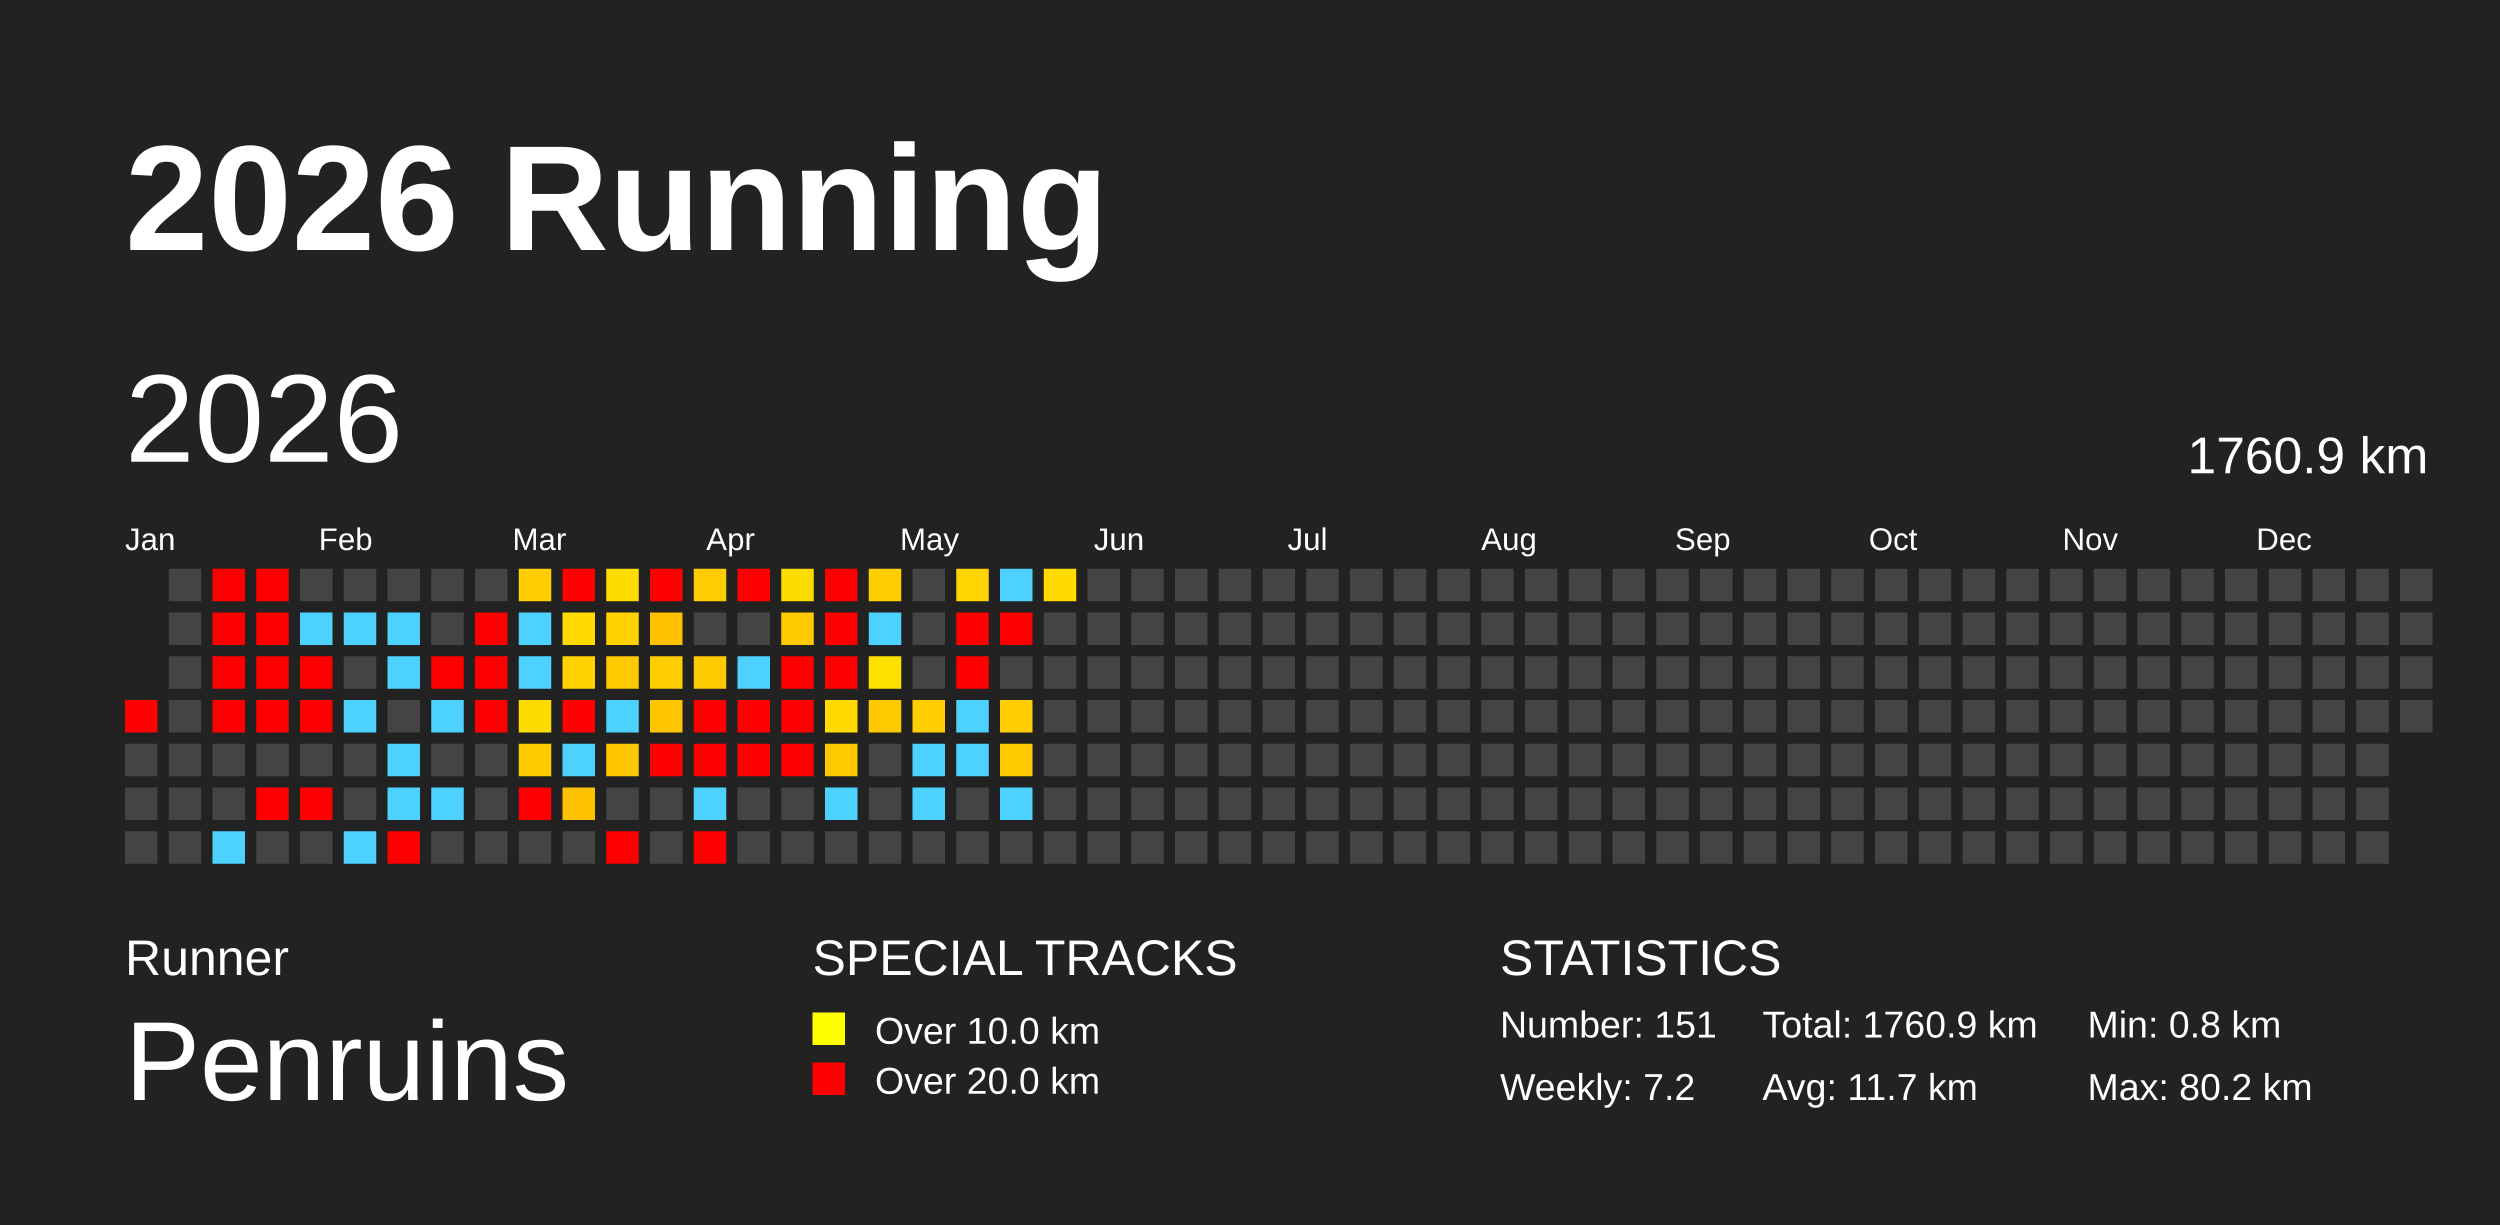
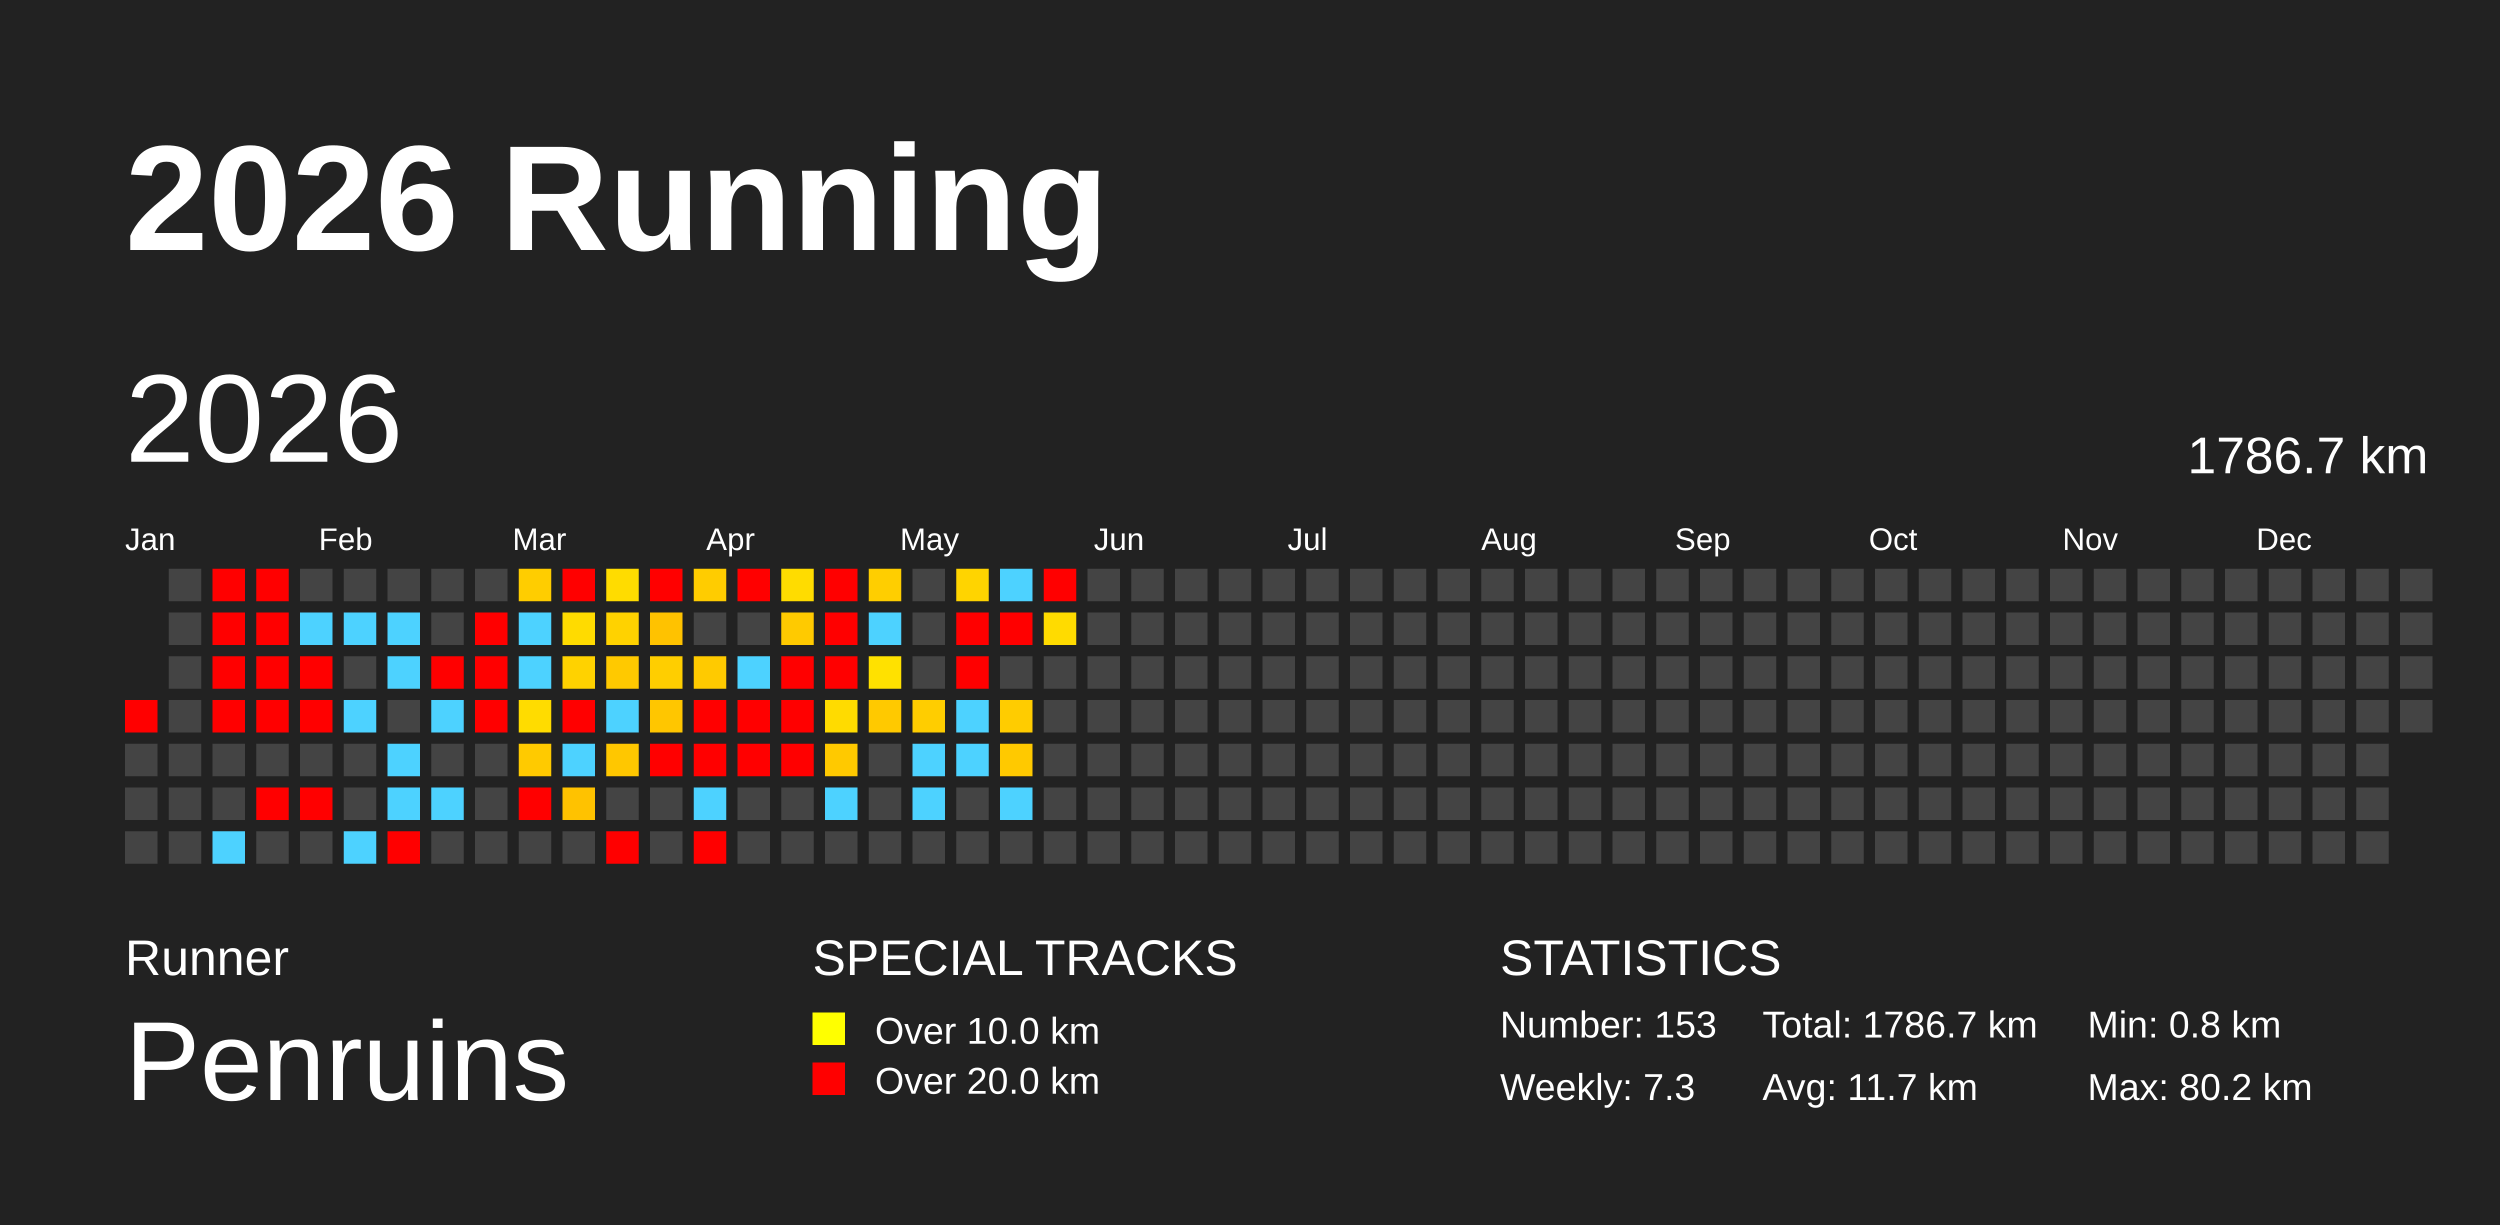
<svg xmlns="http://www.w3.org/2000/svg" baseProfile="full" height="98mm" version="1.1" viewBox="0,0,200,98" width="200mm">
  <defs />
  <rect fill="#222222" height="98" width="200" x="0" y="0" />
  <text fill="#FFFFFF" style="font-size:12px; font-family:Arial; font-weight:bold;" x="10" y="20">2026 Running</text>
  <text fill="#FFFFFF" style="font-size:4px; font-family:Arial" x="10" y="78">Runner</text>
  <text fill="#FFFFFF" style="font-size:9px; font-family:Arial" x="10" y="88">Penruins</text>
  <text fill="#FFFFFF" style="font-size:4px; font-family:Arial" x="65" y="78">SPECIAL TRACKS</text>
  <rect fill="yellow" height="2.6" width="2.6" x="65" y="81" />
  <text fill="#FFFFFF" style="font-size:3px; font-family:Arial" x="70" y="83.5">Over 10.0 km</text>
  <rect fill="red" height="2.6" width="2.6" x="65" y="85" />
  <text fill="#FFFFFF" style="font-size:3px; font-family:Arial" x="70" y="87.5">Over 20.0 km</text>
  <text fill="#FFFFFF" style="font-size:4px; font-family:Arial" x="120" y="78">STATISTICS</text>
-   <text fill="#FFFFFF" style="font-size:3px; font-family:Arial" x="120" y="83">Number: 151</text>
-   <text fill="#FFFFFF" style="font-size:3px; font-family:Arial" x="120" y="88">Weekly: 7.2</text>
-   <text fill="#FFFFFF" style="font-size:3px; font-family:Arial" x="141" y="83">Total: 1760.9 km</text>
+   <text fill="#FFFFFF" style="font-size:3px; font-family:Arial" x="120" y="83">Number: 153</text>
+   <text fill="#FFFFFF" style="font-size:3px; font-family:Arial" x="120" y="88">Weekly: 7.3</text>
+   <text fill="#FFFFFF" style="font-size:3px; font-family:Arial" x="141" y="83">Total: 1786.7 km</text>
  <text fill="#FFFFFF" style="font-size:3px; font-family:Arial" x="141" y="88">Avg: 11.7 km</text>
  <text fill="#FFFFFF" style="font-size:3px; font-family:Arial" x="167" y="83">Min: 0.8 km</text>
  <text fill="#FFFFFF" style="font-size:3px; font-family:Arial" x="167" y="88">Max: 80.2 km</text>
  <text dominant-baseline="hanging" fill="#FFFFFF" style="font-size:10.0px; font-family:Arial;" x="10" y="30">2026</text>
-   <text dominant-baseline="hanging" fill="#FFFFFF" style="font-size:4.125px; font-family:Arial;" x="175" y="35">1760.9 km</text>
+   <text dominant-baseline="hanging" fill="#FFFFFF" style="font-size:4.125px; font-family:Arial;" x="175" y="35">1786.7 km</text>
  <text fill="#FFFFFF" style="font-size:2.5px; font-family:Arial" x="10.0" y="44">Jan</text>
  <text fill="#FFFFFF" style="font-size:2.5px; font-family:Arial" x="25.5" y="44">Feb</text>
  <text fill="#FFFFFF" style="font-size:2.5px; font-family:Arial" x="41.0" y="44">Mar</text>
  <text fill="#FFFFFF" style="font-size:2.5px; font-family:Arial" x="56.5" y="44">Apr</text>
  <text fill="#FFFFFF" style="font-size:2.5px; font-family:Arial" x="72.0" y="44">May</text>
  <text fill="#FFFFFF" style="font-size:2.5px; font-family:Arial" x="87.5" y="44">Jun</text>
  <text fill="#FFFFFF" style="font-size:2.5px; font-family:Arial" x="103.0" y="44">Jul</text>
  <text fill="#FFFFFF" style="font-size:2.5px; font-family:Arial" x="118.5" y="44">Aug</text>
  <text fill="#FFFFFF" style="font-size:2.5px; font-family:Arial" x="134.0" y="44">Sep</text>
  <text fill="#FFFFFF" style="font-size:2.5px; font-family:Arial" x="149.5" y="44">Oct</text>
  <text fill="#FFFFFF" style="font-size:2.5px; font-family:Arial" x="165.0" y="44">Nov</text>
  <text fill="#FFFFFF" style="font-size:2.5px; font-family:Arial" x="180.5" y="44">Dec</text>
  <rect fill="red" height="2.6" width="2.6" x="10.0" y="56.0" />
  <rect fill="#444444" height="2.6" width="2.6" x="10.0" y="59.5" />
  <rect fill="#444444" height="2.6" width="2.6" x="10.0" y="63.0" />
  <rect fill="#444444" height="2.6" width="2.6" x="10.0" y="66.5" />
  <rect fill="#444444" height="2.6" width="2.6" x="13.5" y="45.5" />
  <rect fill="#444444" height="2.6" width="2.6" x="13.5" y="49.0" />
  <rect fill="#444444" height="2.6" width="2.6" x="13.5" y="52.5" />
  <rect fill="#444444" height="2.6" width="2.6" x="13.5" y="56.0" />
  <rect fill="#444444" height="2.6" width="2.6" x="13.5" y="59.5" />
  <rect fill="#444444" height="2.6" width="2.6" x="13.5" y="63.0" />
  <rect fill="#444444" height="2.6" width="2.6" x="13.5" y="66.5" />
  <rect fill="red" height="2.6" width="2.6" x="17.0" y="45.5" />
  <rect fill="red" height="2.6" width="2.6" x="17.0" y="49.0" />
  <rect fill="red" height="2.6" width="2.6" x="17.0" y="52.5" />
  <rect fill="red" height="2.6" width="2.6" x="17.0" y="56.0" />
  <rect fill="#444444" height="2.6" width="2.6" x="17.0" y="59.5" />
  <rect fill="#444444" height="2.6" width="2.6" x="17.0" y="63.0" />
  <rect fill="#4dd2ff" height="2.6" width="2.6" x="17.0" y="66.5" />
  <rect fill="red" height="2.6" width="2.6" x="20.5" y="45.5" />
  <rect fill="red" height="2.6" width="2.6" x="20.5" y="49.0" />
  <rect fill="red" height="2.6" width="2.6" x="20.5" y="52.5" />
  <rect fill="red" height="2.6" width="2.6" x="20.5" y="56.0" />
  <rect fill="#444444" height="2.6" width="2.6" x="20.5" y="59.5" />
  <rect fill="red" height="2.6" width="2.6" x="20.5" y="63.0" />
  <rect fill="#444444" height="2.6" width="2.6" x="20.5" y="66.5" />
  <rect fill="#444444" height="2.6" width="2.6" x="24.0" y="45.5" />
  <rect fill="#4dd2ff" height="2.6" width="2.6" x="24.0" y="49.0" />
  <rect fill="red" height="2.6" width="2.6" x="24.0" y="52.5" />
  <rect fill="red" height="2.6" width="2.6" x="24.0" y="56.0" />
  <rect fill="#444444" height="2.6" width="2.6" x="24.0" y="59.5" />
  <rect fill="red" height="2.6" width="2.6" x="24.0" y="63.0" />
  <rect fill="#444444" height="2.6" width="2.6" x="24.0" y="66.5" />
  <rect fill="#444444" height="2.6" width="2.6" x="27.5" y="45.5" />
  <rect fill="#4dd2ff" height="2.6" width="2.6" x="27.5" y="49.0" />
  <rect fill="#444444" height="2.6" width="2.6" x="27.5" y="52.5" />
  <rect fill="#4dd2ff" height="2.6" width="2.6" x="27.5" y="56.0" />
  <rect fill="#444444" height="2.6" width="2.6" x="27.5" y="59.5" />
  <rect fill="#444444" height="2.6" width="2.6" x="27.5" y="63.0" />
  <rect fill="#4dd2ff" height="2.6" width="2.6" x="27.5" y="66.5" />
  <rect fill="#444444" height="2.6" width="2.6" x="31.0" y="45.5" />
  <rect fill="#4dd2ff" height="2.6" width="2.6" x="31.0" y="49.0" />
  <rect fill="#4dd2ff" height="2.6" width="2.6" x="31.0" y="52.5" />
  <rect fill="#444444" height="2.6" width="2.6" x="31.0" y="56.0" />
  <rect fill="#4dd2ff" height="2.6" width="2.6" x="31.0" y="59.5" />
  <rect fill="#4dd2ff" height="2.6" width="2.6" x="31.0" y="63.0" />
  <rect fill="red" height="2.6" width="2.6" x="31.0" y="66.5" />
  <rect fill="#444444" height="2.6" width="2.6" x="34.5" y="45.5" />
  <rect fill="#444444" height="2.6" width="2.6" x="34.5" y="49.0" />
  <rect fill="red" height="2.6" width="2.6" x="34.5" y="52.5" />
  <rect fill="#4dd2ff" height="2.6" width="2.6" x="34.5" y="56.0" />
  <rect fill="#444444" height="2.6" width="2.6" x="34.5" y="59.5" />
  <rect fill="#4dd2ff" height="2.6" width="2.6" x="34.5" y="63.0" />
  <rect fill="#444444" height="2.6" width="2.6" x="34.5" y="66.5" />
  <rect fill="#444444" height="2.6" width="2.6" x="38.0" y="45.5" />
  <rect fill="red" height="2.6" width="2.6" x="38.0" y="49.0" />
  <rect fill="red" height="2.6" width="2.6" x="38.0" y="52.5" />
  <rect fill="red" height="2.6" width="2.6" x="38.0" y="56.0" />
  <rect fill="#444444" height="2.6" width="2.6" x="38.0" y="59.5" />
  <rect fill="#444444" height="2.6" width="2.6" x="38.0" y="63.0" />
  <rect fill="#444444" height="2.6" width="2.6" x="38.0" y="66.5" />
  <rect fill="#ffcd00" height="2.6" width="2.6" x="41.5" y="45.5" />
  <rect fill="#4dd2ff" height="2.6" width="2.6" x="41.5" y="49.0" />
  <rect fill="#4dd2ff" height="2.6" width="2.6" x="41.5" y="52.5" />
  <rect fill="#ffdc00" height="2.6" width="2.6" x="41.5" y="56.0" />
  <rect fill="#ffca00" height="2.6" width="2.6" x="41.5" y="59.5" />
  <rect fill="red" height="2.6" width="2.6" x="41.5" y="63.0" />
  <rect fill="#444444" height="2.6" width="2.6" x="41.5" y="66.5" />
  <rect fill="red" height="2.6" width="2.6" x="45.0" y="45.5" />
  <rect fill="#ffdb00" height="2.6" width="2.6" x="45.0" y="49.0" />
  <rect fill="#ffd200" height="2.6" width="2.6" x="45.0" y="52.5" />
  <rect fill="red" height="2.6" width="2.6" x="45.0" y="56.0" />
  <rect fill="#4dd2ff" height="2.6" width="2.6" x="45.0" y="59.5" />
  <rect fill="#ffc200" height="2.6" width="2.6" x="45.0" y="63.0" />
  <rect fill="#444444" height="2.6" width="2.6" x="45.0" y="66.5" />
  <rect fill="#ffdc00" height="2.6" width="2.6" x="48.5" y="45.5" />
  <rect fill="#ffd200" height="2.6" width="2.6" x="48.5" y="49.0" />
  <rect fill="#ffc900" height="2.6" width="2.6" x="48.5" y="52.5" />
  <rect fill="#4dd2ff" height="2.6" width="2.6" x="48.5" y="56.0" />
  <rect fill="#ffc700" height="2.6" width="2.6" x="48.5" y="59.5" />
  <rect fill="#444444" height="2.6" width="2.6" x="48.5" y="63.0" />
  <rect fill="red" height="2.6" width="2.6" x="48.5" y="66.5" />
  <rect fill="red" height="2.6" width="2.6" x="52.0" y="45.5" />
  <rect fill="#ffc200" height="2.6" width="2.6" x="52.0" y="49.0" />
  <rect fill="#ffce00" height="2.6" width="2.6" x="52.0" y="52.5" />
  <rect fill="#ffc600" height="2.6" width="2.6" x="52.0" y="56.0" />
  <rect fill="red" height="2.6" width="2.6" x="52.0" y="59.5" />
  <rect fill="#444444" height="2.6" width="2.6" x="52.0" y="63.0" />
  <rect fill="#444444" height="2.6" width="2.6" x="52.0" y="66.5" />
  <rect fill="#ffcc00" height="2.6" width="2.6" x="55.5" y="45.5" />
  <rect fill="#444444" height="2.6" width="2.6" x="55.5" y="49.0" />
  <rect fill="#ffca00" height="2.6" width="2.6" x="55.5" y="52.5" />
  <rect fill="red" height="2.6" width="2.6" x="55.5" y="56.0" />
  <rect fill="red" height="2.6" width="2.6" x="55.5" y="59.5" />
  <rect fill="#4dd2ff" height="2.6" width="2.6" x="55.5" y="63.0" />
  <rect fill="red" height="2.6" width="2.6" x="55.5" y="66.5" />
  <rect fill="red" height="2.6" width="2.6" x="59.0" y="45.5" />
  <rect fill="#444444" height="2.6" width="2.6" x="59.0" y="49.0" />
  <rect fill="#4dd2ff" height="2.6" width="2.6" x="59.0" y="52.5" />
  <rect fill="red" height="2.6" width="2.6" x="59.0" y="56.0" />
  <rect fill="red" height="2.6" width="2.6" x="59.0" y="59.5" />
  <rect fill="#444444" height="2.6" width="2.6" x="59.0" y="63.0" />
  <rect fill="#444444" height="2.6" width="2.6" x="59.0" y="66.5" />
  <rect fill="#ffdc00" height="2.6" width="2.6" x="62.5" y="45.5" />
  <rect fill="#ffca00" height="2.6" width="2.6" x="62.5" y="49.0" />
  <rect fill="red" height="2.6" width="2.6" x="62.5" y="52.5" />
  <rect fill="red" height="2.6" width="2.6" x="62.5" y="56.0" />
  <rect fill="red" height="2.6" width="2.6" x="62.5" y="59.5" />
  <rect fill="#444444" height="2.6" width="2.6" x="62.5" y="63.0" />
  <rect fill="#444444" height="2.6" width="2.6" x="62.5" y="66.5" />
  <rect fill="red" height="2.6" width="2.6" x="66.0" y="45.5" />
  <rect fill="red" height="2.6" width="2.6" x="66.0" y="49.0" />
  <rect fill="red" height="2.6" width="2.6" x="66.0" y="52.5" />
  <rect fill="#ffdb00" height="2.6" width="2.6" x="66.0" y="56.0" />
  <rect fill="#ffc900" height="2.6" width="2.6" x="66.0" y="59.5" />
  <rect fill="#4dd2ff" height="2.6" width="2.6" x="66.0" y="63.0" />
  <rect fill="#444444" height="2.6" width="2.6" x="66.0" y="66.5" />
  <rect fill="#ffce00" height="2.6" width="2.6" x="69.5" y="45.5" />
  <rect fill="#4dd2ff" height="2.6" width="2.6" x="69.5" y="49.0" />
  <rect fill="#ffe100" height="2.6" width="2.6" x="69.5" y="52.5" />
  <rect fill="#ffc900" height="2.6" width="2.6" x="69.5" y="56.0" />
  <rect fill="#444444" height="2.6" width="2.6" x="69.5" y="59.5" />
  <rect fill="#444444" height="2.6" width="2.6" x="69.5" y="63.0" />
  <rect fill="#444444" height="2.6" width="2.6" x="69.5" y="66.5" />
  <rect fill="#444444" height="2.6" width="2.6" x="73.0" y="45.5" />
  <rect fill="#444444" height="2.6" width="2.6" x="73.0" y="49.0" />
  <rect fill="#444444" height="2.6" width="2.6" x="73.0" y="52.5" />
  <rect fill="#ffcd00" height="2.6" width="2.6" x="73.0" y="56.0" />
  <rect fill="#4dd2ff" height="2.6" width="2.6" x="73.0" y="59.5" />
  <rect fill="#4dd2ff" height="2.6" width="2.6" x="73.0" y="63.0" />
  <rect fill="#444444" height="2.6" width="2.6" x="73.0" y="66.5" />
  <rect fill="#ffd400" height="2.6" width="2.6" x="76.5" y="45.5" />
  <rect fill="red" height="2.6" width="2.6" x="76.5" y="49.0" />
  <rect fill="red" height="2.6" width="2.6" x="76.5" y="52.5" />
  <rect fill="#4dd2ff" height="2.6" width="2.6" x="76.5" y="56.0" />
  <rect fill="#4dd2ff" height="2.6" width="2.6" x="76.5" y="59.5" />
  <rect fill="#444444" height="2.6" width="2.6" x="76.5" y="63.0" />
  <rect fill="#444444" height="2.6" width="2.6" x="76.5" y="66.5" />
  <rect fill="#4dd2ff" height="2.6" width="2.6" x="80.0" y="45.5" />
  <rect fill="red" height="2.6" width="2.6" x="80.0" y="49.0" />
  <rect fill="#444444" height="2.6" width="2.6" x="80.0" y="52.5" />
  <rect fill="#ffcc00" height="2.6" width="2.6" x="80.0" y="56.0" />
  <rect fill="#ffc900" height="2.6" width="2.6" x="80.0" y="59.5" />
  <rect fill="#4dd2ff" height="2.6" width="2.6" x="80.0" y="63.0" />
  <rect fill="#444444" height="2.6" width="2.6" x="80.0" y="66.5" />
-   <rect fill="#ffdb00" height="2.6" width="2.6" x="83.5" y="45.5" />
-   <rect fill="#444444" height="2.6" width="2.6" x="83.5" y="49.0" />
+   <rect fill="red" height="2.6" width="2.6" x="83.5" y="45.5" />
+   <rect fill="#ffdb00" height="2.6" width="2.6" x="83.5" y="49.0" />
  <rect fill="#444444" height="2.6" width="2.6" x="83.5" y="52.5" />
  <rect fill="#444444" height="2.6" width="2.6" x="83.5" y="56.0" />
  <rect fill="#444444" height="2.6" width="2.6" x="83.5" y="59.5" />
  <rect fill="#444444" height="2.6" width="2.6" x="83.5" y="63.0" />
  <rect fill="#444444" height="2.6" width="2.6" x="83.5" y="66.5" />
  <rect fill="#444444" height="2.6" width="2.6" x="87.0" y="45.5" />
  <rect fill="#444444" height="2.6" width="2.6" x="87.0" y="49.0" />
  <rect fill="#444444" height="2.6" width="2.6" x="87.0" y="52.5" />
  <rect fill="#444444" height="2.6" width="2.6" x="87.0" y="56.0" />
  <rect fill="#444444" height="2.6" width="2.6" x="87.0" y="59.5" />
  <rect fill="#444444" height="2.6" width="2.6" x="87.0" y="63.0" />
  <rect fill="#444444" height="2.6" width="2.6" x="87.0" y="66.5" />
  <rect fill="#444444" height="2.6" width="2.6" x="90.5" y="45.5" />
  <rect fill="#444444" height="2.6" width="2.6" x="90.5" y="49.0" />
  <rect fill="#444444" height="2.6" width="2.6" x="90.5" y="52.5" />
  <rect fill="#444444" height="2.6" width="2.6" x="90.5" y="56.0" />
  <rect fill="#444444" height="2.6" width="2.6" x="90.5" y="59.5" />
  <rect fill="#444444" height="2.6" width="2.6" x="90.5" y="63.0" />
  <rect fill="#444444" height="2.6" width="2.6" x="90.5" y="66.5" />
  <rect fill="#444444" height="2.6" width="2.6" x="94.0" y="45.5" />
  <rect fill="#444444" height="2.6" width="2.6" x="94.0" y="49.0" />
  <rect fill="#444444" height="2.6" width="2.6" x="94.0" y="52.5" />
  <rect fill="#444444" height="2.6" width="2.6" x="94.0" y="56.0" />
  <rect fill="#444444" height="2.6" width="2.6" x="94.0" y="59.5" />
  <rect fill="#444444" height="2.6" width="2.6" x="94.0" y="63.0" />
  <rect fill="#444444" height="2.6" width="2.6" x="94.0" y="66.5" />
  <rect fill="#444444" height="2.6" width="2.6" x="97.5" y="45.5" />
  <rect fill="#444444" height="2.6" width="2.6" x="97.5" y="49.0" />
  <rect fill="#444444" height="2.6" width="2.6" x="97.5" y="52.5" />
  <rect fill="#444444" height="2.6" width="2.6" x="97.5" y="56.0" />
  <rect fill="#444444" height="2.6" width="2.6" x="97.5" y="59.5" />
  <rect fill="#444444" height="2.6" width="2.6" x="97.5" y="63.0" />
  <rect fill="#444444" height="2.6" width="2.6" x="97.5" y="66.5" />
  <rect fill="#444444" height="2.6" width="2.6" x="101.0" y="45.5" />
  <rect fill="#444444" height="2.6" width="2.6" x="101.0" y="49.0" />
  <rect fill="#444444" height="2.6" width="2.6" x="101.0" y="52.5" />
  <rect fill="#444444" height="2.6" width="2.6" x="101.0" y="56.0" />
  <rect fill="#444444" height="2.6" width="2.6" x="101.0" y="59.5" />
  <rect fill="#444444" height="2.6" width="2.6" x="101.0" y="63.0" />
  <rect fill="#444444" height="2.6" width="2.6" x="101.0" y="66.5" />
  <rect fill="#444444" height="2.6" width="2.6" x="104.5" y="45.5" />
  <rect fill="#444444" height="2.6" width="2.6" x="104.5" y="49.0" />
  <rect fill="#444444" height="2.6" width="2.6" x="104.5" y="52.5" />
  <rect fill="#444444" height="2.6" width="2.6" x="104.5" y="56.0" />
  <rect fill="#444444" height="2.6" width="2.6" x="104.5" y="59.5" />
  <rect fill="#444444" height="2.6" width="2.6" x="104.5" y="63.0" />
  <rect fill="#444444" height="2.6" width="2.6" x="104.5" y="66.5" />
  <rect fill="#444444" height="2.6" width="2.6" x="108.0" y="45.5" />
  <rect fill="#444444" height="2.6" width="2.6" x="108.0" y="49.0" />
  <rect fill="#444444" height="2.6" width="2.6" x="108.0" y="52.5" />
  <rect fill="#444444" height="2.6" width="2.6" x="108.0" y="56.0" />
  <rect fill="#444444" height="2.6" width="2.6" x="108.0" y="59.5" />
  <rect fill="#444444" height="2.6" width="2.6" x="108.0" y="63.0" />
  <rect fill="#444444" height="2.6" width="2.6" x="108.0" y="66.5" />
  <rect fill="#444444" height="2.6" width="2.6" x="111.5" y="45.5" />
  <rect fill="#444444" height="2.6" width="2.6" x="111.5" y="49.0" />
  <rect fill="#444444" height="2.6" width="2.6" x="111.5" y="52.5" />
  <rect fill="#444444" height="2.6" width="2.6" x="111.5" y="56.0" />
  <rect fill="#444444" height="2.6" width="2.6" x="111.5" y="59.5" />
  <rect fill="#444444" height="2.6" width="2.6" x="111.5" y="63.0" />
  <rect fill="#444444" height="2.6" width="2.6" x="111.5" y="66.5" />
  <rect fill="#444444" height="2.6" width="2.6" x="115.0" y="45.5" />
  <rect fill="#444444" height="2.6" width="2.6" x="115.0" y="49.0" />
  <rect fill="#444444" height="2.6" width="2.6" x="115.0" y="52.5" />
  <rect fill="#444444" height="2.6" width="2.6" x="115.0" y="56.0" />
  <rect fill="#444444" height="2.6" width="2.6" x="115.0" y="59.5" />
  <rect fill="#444444" height="2.6" width="2.6" x="115.0" y="63.0" />
  <rect fill="#444444" height="2.6" width="2.6" x="115.0" y="66.5" />
  <rect fill="#444444" height="2.6" width="2.6" x="118.5" y="45.5" />
  <rect fill="#444444" height="2.6" width="2.6" x="118.5" y="49.0" />
  <rect fill="#444444" height="2.6" width="2.6" x="118.5" y="52.5" />
  <rect fill="#444444" height="2.6" width="2.6" x="118.5" y="56.0" />
  <rect fill="#444444" height="2.6" width="2.6" x="118.5" y="59.5" />
  <rect fill="#444444" height="2.6" width="2.6" x="118.5" y="63.0" />
  <rect fill="#444444" height="2.6" width="2.6" x="118.5" y="66.5" />
  <rect fill="#444444" height="2.6" width="2.6" x="122.0" y="45.5" />
  <rect fill="#444444" height="2.6" width="2.6" x="122.0" y="49.0" />
  <rect fill="#444444" height="2.6" width="2.6" x="122.0" y="52.5" />
  <rect fill="#444444" height="2.6" width="2.6" x="122.0" y="56.0" />
  <rect fill="#444444" height="2.6" width="2.6" x="122.0" y="59.5" />
  <rect fill="#444444" height="2.6" width="2.6" x="122.0" y="63.0" />
  <rect fill="#444444" height="2.6" width="2.6" x="122.0" y="66.5" />
  <rect fill="#444444" height="2.6" width="2.6" x="125.5" y="45.5" />
  <rect fill="#444444" height="2.6" width="2.6" x="125.5" y="49.0" />
  <rect fill="#444444" height="2.6" width="2.6" x="125.5" y="52.5" />
  <rect fill="#444444" height="2.6" width="2.6" x="125.5" y="56.0" />
  <rect fill="#444444" height="2.6" width="2.6" x="125.5" y="59.5" />
  <rect fill="#444444" height="2.6" width="2.6" x="125.5" y="63.0" />
  <rect fill="#444444" height="2.6" width="2.6" x="125.5" y="66.5" />
  <rect fill="#444444" height="2.6" width="2.6" x="129.0" y="45.5" />
  <rect fill="#444444" height="2.6" width="2.6" x="129.0" y="49.0" />
  <rect fill="#444444" height="2.6" width="2.6" x="129.0" y="52.5" />
  <rect fill="#444444" height="2.6" width="2.6" x="129.0" y="56.0" />
  <rect fill="#444444" height="2.6" width="2.6" x="129.0" y="59.5" />
  <rect fill="#444444" height="2.6" width="2.6" x="129.0" y="63.0" />
  <rect fill="#444444" height="2.6" width="2.6" x="129.0" y="66.5" />
  <rect fill="#444444" height="2.6" width="2.6" x="132.5" y="45.5" />
  <rect fill="#444444" height="2.6" width="2.6" x="132.5" y="49.0" />
  <rect fill="#444444" height="2.6" width="2.6" x="132.5" y="52.5" />
  <rect fill="#444444" height="2.6" width="2.6" x="132.5" y="56.0" />
  <rect fill="#444444" height="2.6" width="2.6" x="132.5" y="59.5" />
  <rect fill="#444444" height="2.6" width="2.6" x="132.5" y="63.0" />
  <rect fill="#444444" height="2.6" width="2.6" x="132.5" y="66.5" />
  <rect fill="#444444" height="2.6" width="2.6" x="136.0" y="45.5" />
  <rect fill="#444444" height="2.6" width="2.6" x="136.0" y="49.0" />
  <rect fill="#444444" height="2.6" width="2.6" x="136.0" y="52.5" />
  <rect fill="#444444" height="2.6" width="2.6" x="136.0" y="56.0" />
  <rect fill="#444444" height="2.6" width="2.6" x="136.0" y="59.5" />
  <rect fill="#444444" height="2.6" width="2.6" x="136.0" y="63.0" />
  <rect fill="#444444" height="2.6" width="2.6" x="136.0" y="66.5" />
  <rect fill="#444444" height="2.6" width="2.6" x="139.5" y="45.5" />
  <rect fill="#444444" height="2.6" width="2.6" x="139.5" y="49.0" />
  <rect fill="#444444" height="2.6" width="2.6" x="139.5" y="52.5" />
  <rect fill="#444444" height="2.6" width="2.6" x="139.5" y="56.0" />
  <rect fill="#444444" height="2.6" width="2.6" x="139.5" y="59.5" />
  <rect fill="#444444" height="2.6" width="2.6" x="139.5" y="63.0" />
  <rect fill="#444444" height="2.6" width="2.6" x="139.5" y="66.5" />
  <rect fill="#444444" height="2.6" width="2.6" x="143.0" y="45.5" />
  <rect fill="#444444" height="2.6" width="2.6" x="143.0" y="49.0" />
  <rect fill="#444444" height="2.6" width="2.6" x="143.0" y="52.5" />
  <rect fill="#444444" height="2.6" width="2.6" x="143.0" y="56.0" />
  <rect fill="#444444" height="2.6" width="2.6" x="143.0" y="59.5" />
  <rect fill="#444444" height="2.6" width="2.6" x="143.0" y="63.0" />
  <rect fill="#444444" height="2.6" width="2.6" x="143.0" y="66.5" />
  <rect fill="#444444" height="2.6" width="2.6" x="146.5" y="45.5" />
  <rect fill="#444444" height="2.6" width="2.6" x="146.5" y="49.0" />
  <rect fill="#444444" height="2.6" width="2.6" x="146.5" y="52.5" />
  <rect fill="#444444" height="2.6" width="2.6" x="146.5" y="56.0" />
  <rect fill="#444444" height="2.6" width="2.6" x="146.5" y="59.5" />
  <rect fill="#444444" height="2.6" width="2.6" x="146.5" y="63.0" />
  <rect fill="#444444" height="2.6" width="2.6" x="146.5" y="66.5" />
  <rect fill="#444444" height="2.6" width="2.6" x="150.0" y="45.5" />
  <rect fill="#444444" height="2.6" width="2.6" x="150.0" y="49.0" />
  <rect fill="#444444" height="2.6" width="2.6" x="150.0" y="52.5" />
  <rect fill="#444444" height="2.6" width="2.6" x="150.0" y="56.0" />
  <rect fill="#444444" height="2.6" width="2.6" x="150.0" y="59.5" />
  <rect fill="#444444" height="2.6" width="2.6" x="150.0" y="63.0" />
  <rect fill="#444444" height="2.6" width="2.6" x="150.0" y="66.5" />
  <rect fill="#444444" height="2.6" width="2.6" x="153.5" y="45.5" />
  <rect fill="#444444" height="2.6" width="2.6" x="153.5" y="49.0" />
  <rect fill="#444444" height="2.6" width="2.6" x="153.5" y="52.5" />
  <rect fill="#444444" height="2.6" width="2.6" x="153.5" y="56.0" />
  <rect fill="#444444" height="2.6" width="2.6" x="153.5" y="59.5" />
  <rect fill="#444444" height="2.6" width="2.6" x="153.5" y="63.0" />
  <rect fill="#444444" height="2.6" width="2.6" x="153.5" y="66.5" />
  <rect fill="#444444" height="2.6" width="2.6" x="157.0" y="45.5" />
  <rect fill="#444444" height="2.6" width="2.6" x="157.0" y="49.0" />
  <rect fill="#444444" height="2.6" width="2.6" x="157.0" y="52.5" />
  <rect fill="#444444" height="2.6" width="2.6" x="157.0" y="56.0" />
  <rect fill="#444444" height="2.6" width="2.6" x="157.0" y="59.5" />
  <rect fill="#444444" height="2.6" width="2.6" x="157.0" y="63.0" />
  <rect fill="#444444" height="2.6" width="2.6" x="157.0" y="66.5" />
  <rect fill="#444444" height="2.6" width="2.6" x="160.5" y="45.5" />
  <rect fill="#444444" height="2.6" width="2.6" x="160.5" y="49.0" />
  <rect fill="#444444" height="2.6" width="2.6" x="160.5" y="52.5" />
  <rect fill="#444444" height="2.6" width="2.6" x="160.5" y="56.0" />
  <rect fill="#444444" height="2.6" width="2.6" x="160.5" y="59.5" />
  <rect fill="#444444" height="2.6" width="2.6" x="160.5" y="63.0" />
  <rect fill="#444444" height="2.6" width="2.6" x="160.5" y="66.5" />
  <rect fill="#444444" height="2.6" width="2.6" x="164.0" y="45.5" />
  <rect fill="#444444" height="2.6" width="2.6" x="164.0" y="49.0" />
  <rect fill="#444444" height="2.6" width="2.6" x="164.0" y="52.5" />
  <rect fill="#444444" height="2.6" width="2.6" x="164.0" y="56.0" />
  <rect fill="#444444" height="2.6" width="2.6" x="164.0" y="59.5" />
  <rect fill="#444444" height="2.6" width="2.6" x="164.0" y="63.0" />
  <rect fill="#444444" height="2.6" width="2.6" x="164.0" y="66.5" />
  <rect fill="#444444" height="2.6" width="2.6" x="167.5" y="45.5" />
  <rect fill="#444444" height="2.6" width="2.6" x="167.5" y="49.0" />
  <rect fill="#444444" height="2.6" width="2.6" x="167.5" y="52.5" />
  <rect fill="#444444" height="2.6" width="2.6" x="167.5" y="56.0" />
  <rect fill="#444444" height="2.6" width="2.6" x="167.5" y="59.5" />
  <rect fill="#444444" height="2.6" width="2.6" x="167.5" y="63.0" />
  <rect fill="#444444" height="2.6" width="2.6" x="167.5" y="66.5" />
  <rect fill="#444444" height="2.6" width="2.6" x="171.0" y="45.5" />
  <rect fill="#444444" height="2.6" width="2.6" x="171.0" y="49.0" />
  <rect fill="#444444" height="2.6" width="2.6" x="171.0" y="52.5" />
  <rect fill="#444444" height="2.6" width="2.6" x="171.0" y="56.0" />
  <rect fill="#444444" height="2.6" width="2.6" x="171.0" y="59.5" />
  <rect fill="#444444" height="2.6" width="2.6" x="171.0" y="63.0" />
  <rect fill="#444444" height="2.6" width="2.6" x="171.0" y="66.5" />
  <rect fill="#444444" height="2.6" width="2.6" x="174.5" y="45.5" />
  <rect fill="#444444" height="2.6" width="2.6" x="174.5" y="49.0" />
  <rect fill="#444444" height="2.6" width="2.6" x="174.5" y="52.5" />
  <rect fill="#444444" height="2.6" width="2.6" x="174.5" y="56.0" />
  <rect fill="#444444" height="2.6" width="2.6" x="174.5" y="59.5" />
  <rect fill="#444444" height="2.6" width="2.6" x="174.5" y="63.0" />
  <rect fill="#444444" height="2.6" width="2.6" x="174.5" y="66.5" />
  <rect fill="#444444" height="2.6" width="2.6" x="178.0" y="45.5" />
  <rect fill="#444444" height="2.6" width="2.6" x="178.0" y="49.0" />
  <rect fill="#444444" height="2.6" width="2.6" x="178.0" y="52.5" />
  <rect fill="#444444" height="2.6" width="2.6" x="178.0" y="56.0" />
  <rect fill="#444444" height="2.6" width="2.6" x="178.0" y="59.5" />
  <rect fill="#444444" height="2.6" width="2.6" x="178.0" y="63.0" />
  <rect fill="#444444" height="2.6" width="2.6" x="178.0" y="66.5" />
  <rect fill="#444444" height="2.6" width="2.6" x="181.5" y="45.5" />
  <rect fill="#444444" height="2.6" width="2.6" x="181.5" y="49.0" />
  <rect fill="#444444" height="2.6" width="2.6" x="181.5" y="52.5" />
  <rect fill="#444444" height="2.6" width="2.6" x="181.5" y="56.0" />
  <rect fill="#444444" height="2.6" width="2.6" x="181.5" y="59.5" />
  <rect fill="#444444" height="2.6" width="2.6" x="181.5" y="63.0" />
  <rect fill="#444444" height="2.6" width="2.6" x="181.5" y="66.5" />
  <rect fill="#444444" height="2.6" width="2.6" x="185.0" y="45.5" />
  <rect fill="#444444" height="2.6" width="2.6" x="185.0" y="49.0" />
  <rect fill="#444444" height="2.6" width="2.6" x="185.0" y="52.5" />
  <rect fill="#444444" height="2.6" width="2.6" x="185.0" y="56.0" />
  <rect fill="#444444" height="2.6" width="2.6" x="185.0" y="59.5" />
  <rect fill="#444444" height="2.6" width="2.6" x="185.0" y="63.0" />
  <rect fill="#444444" height="2.6" width="2.6" x="185.0" y="66.5" />
  <rect fill="#444444" height="2.6" width="2.6" x="188.5" y="45.5" />
  <rect fill="#444444" height="2.6" width="2.6" x="188.5" y="49.0" />
  <rect fill="#444444" height="2.6" width="2.6" x="188.5" y="52.5" />
  <rect fill="#444444" height="2.6" width="2.6" x="188.5" y="56.0" />
  <rect fill="#444444" height="2.6" width="2.6" x="188.5" y="59.5" />
  <rect fill="#444444" height="2.6" width="2.6" x="188.5" y="63.0" />
  <rect fill="#444444" height="2.6" width="2.6" x="188.5" y="66.5" />
  <rect fill="#444444" height="2.6" width="2.6" x="192.0" y="45.5" />
  <rect fill="#444444" height="2.6" width="2.6" x="192.0" y="49.0" />
  <rect fill="#444444" height="2.6" width="2.6" x="192.0" y="52.5" />
  <rect fill="#444444" height="2.6" width="2.6" x="192.0" y="56.0" />
</svg>
